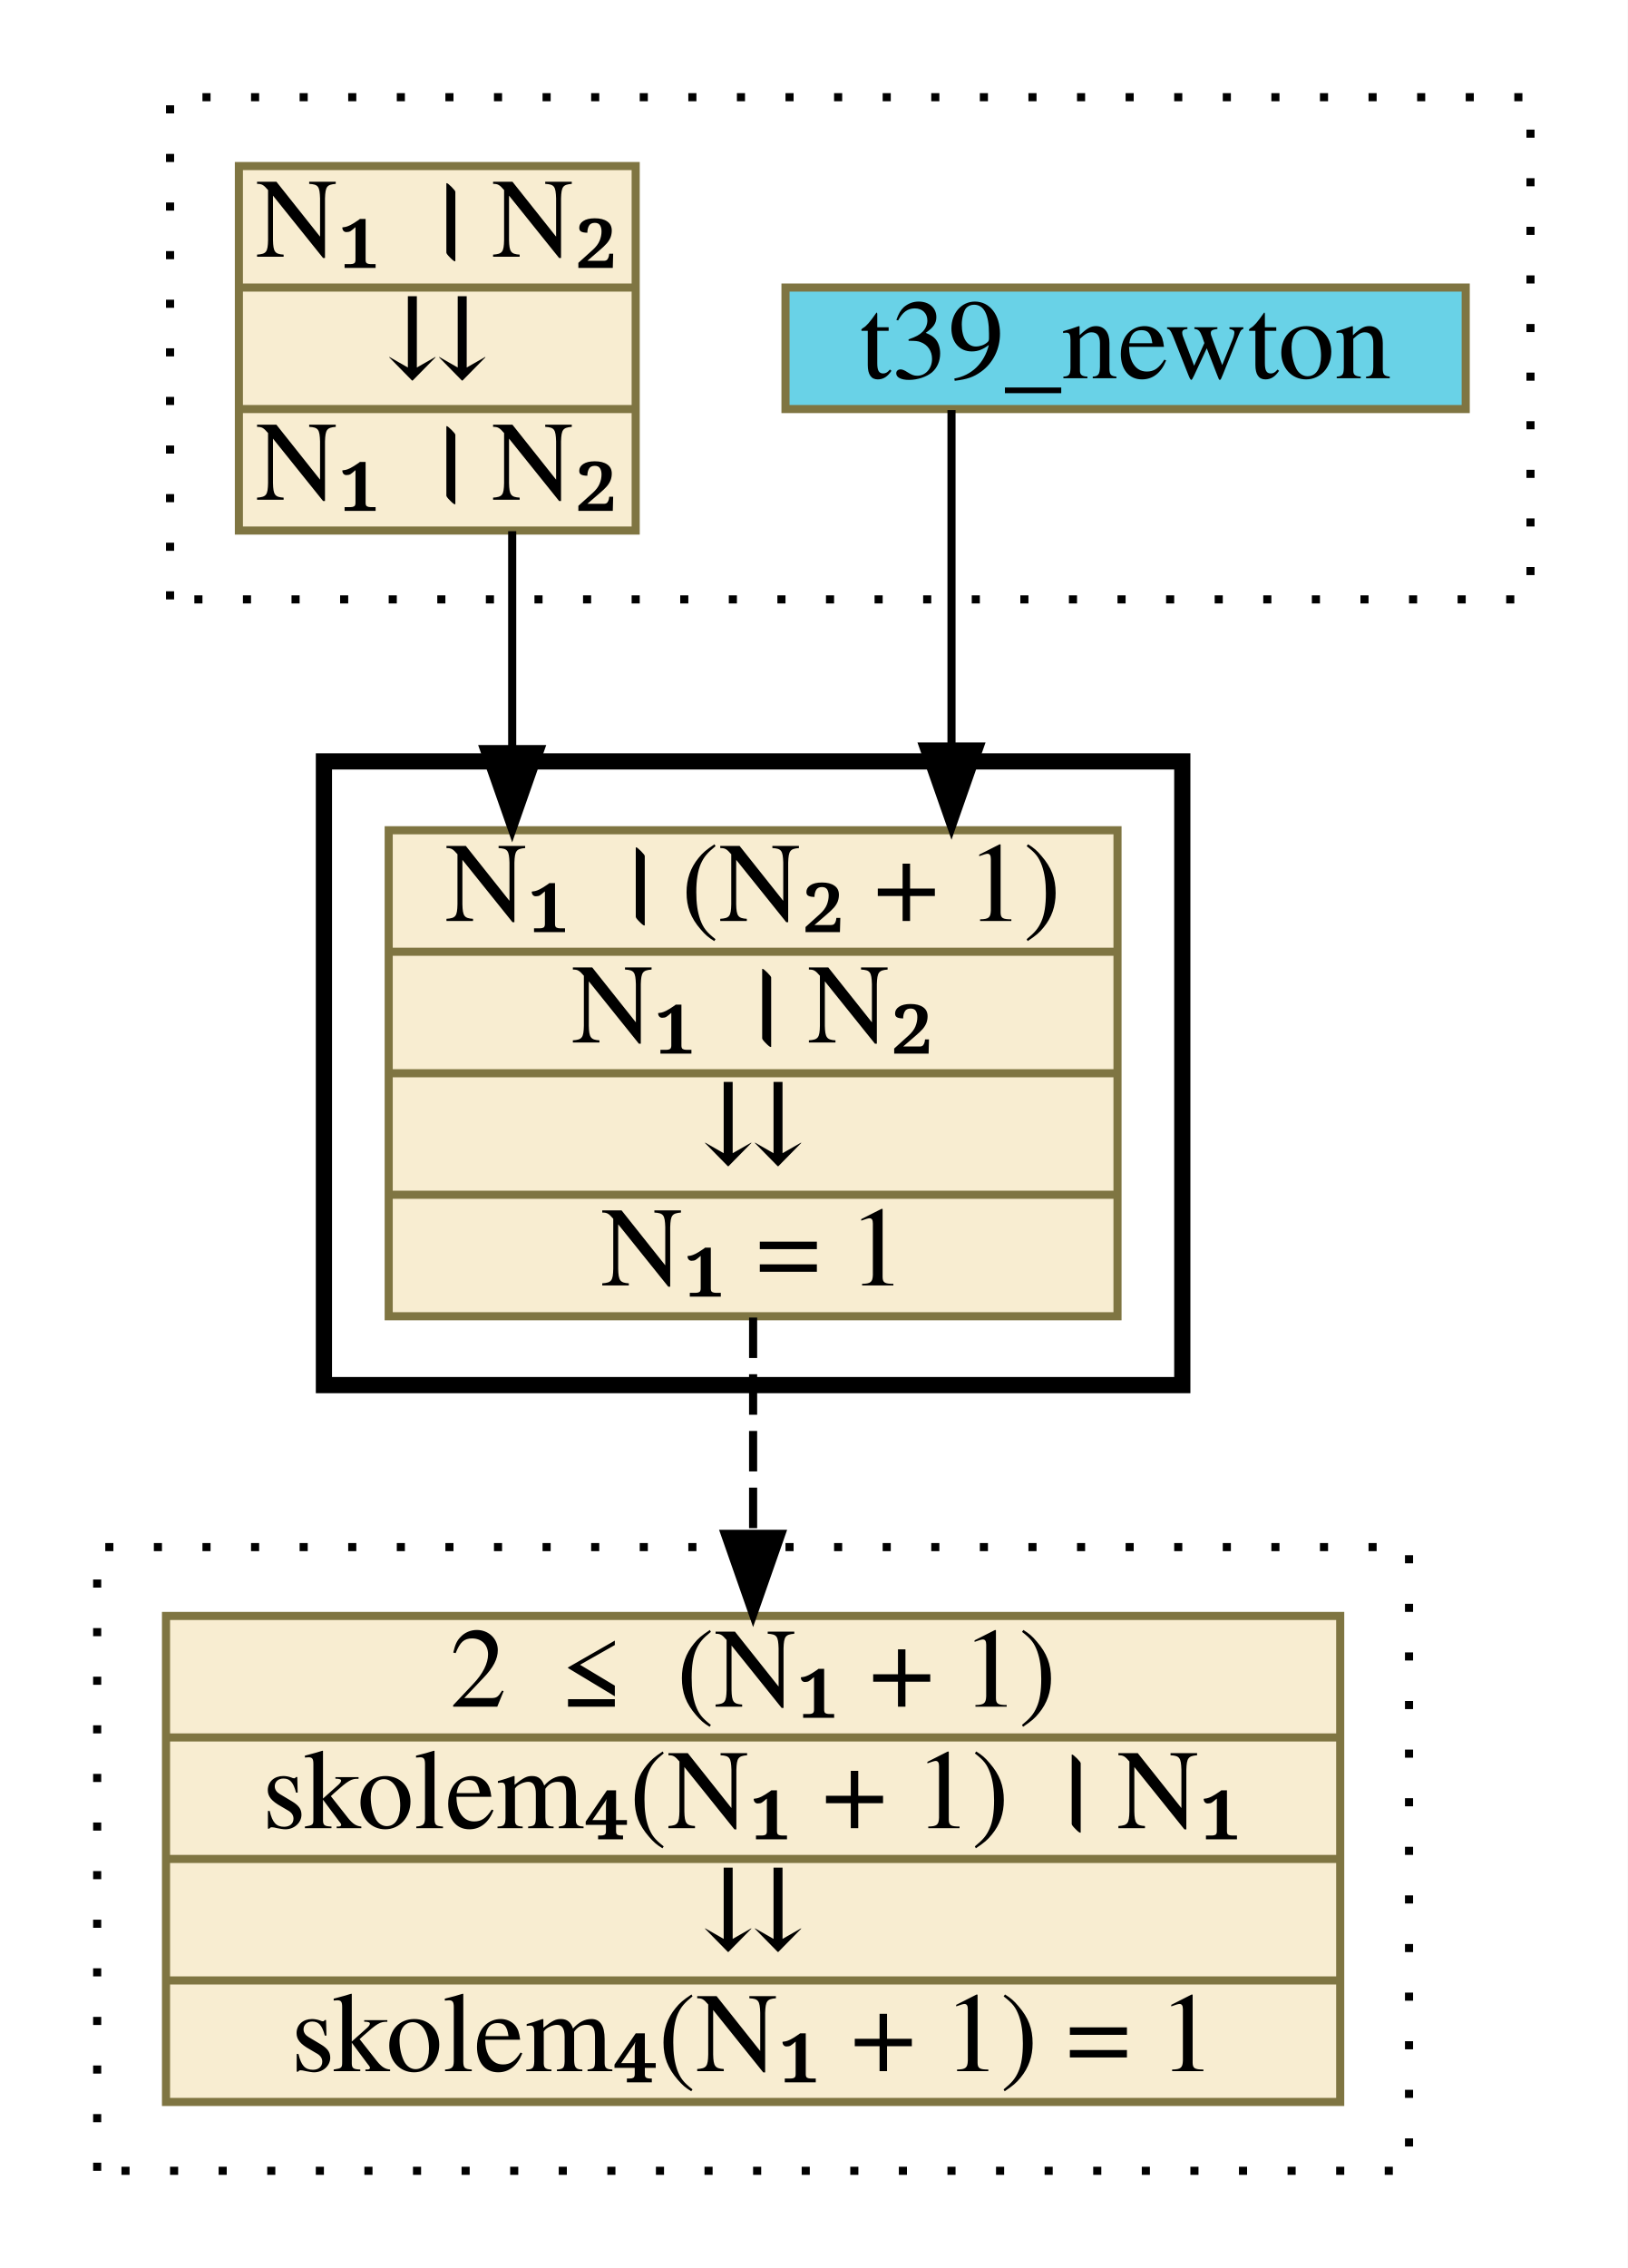
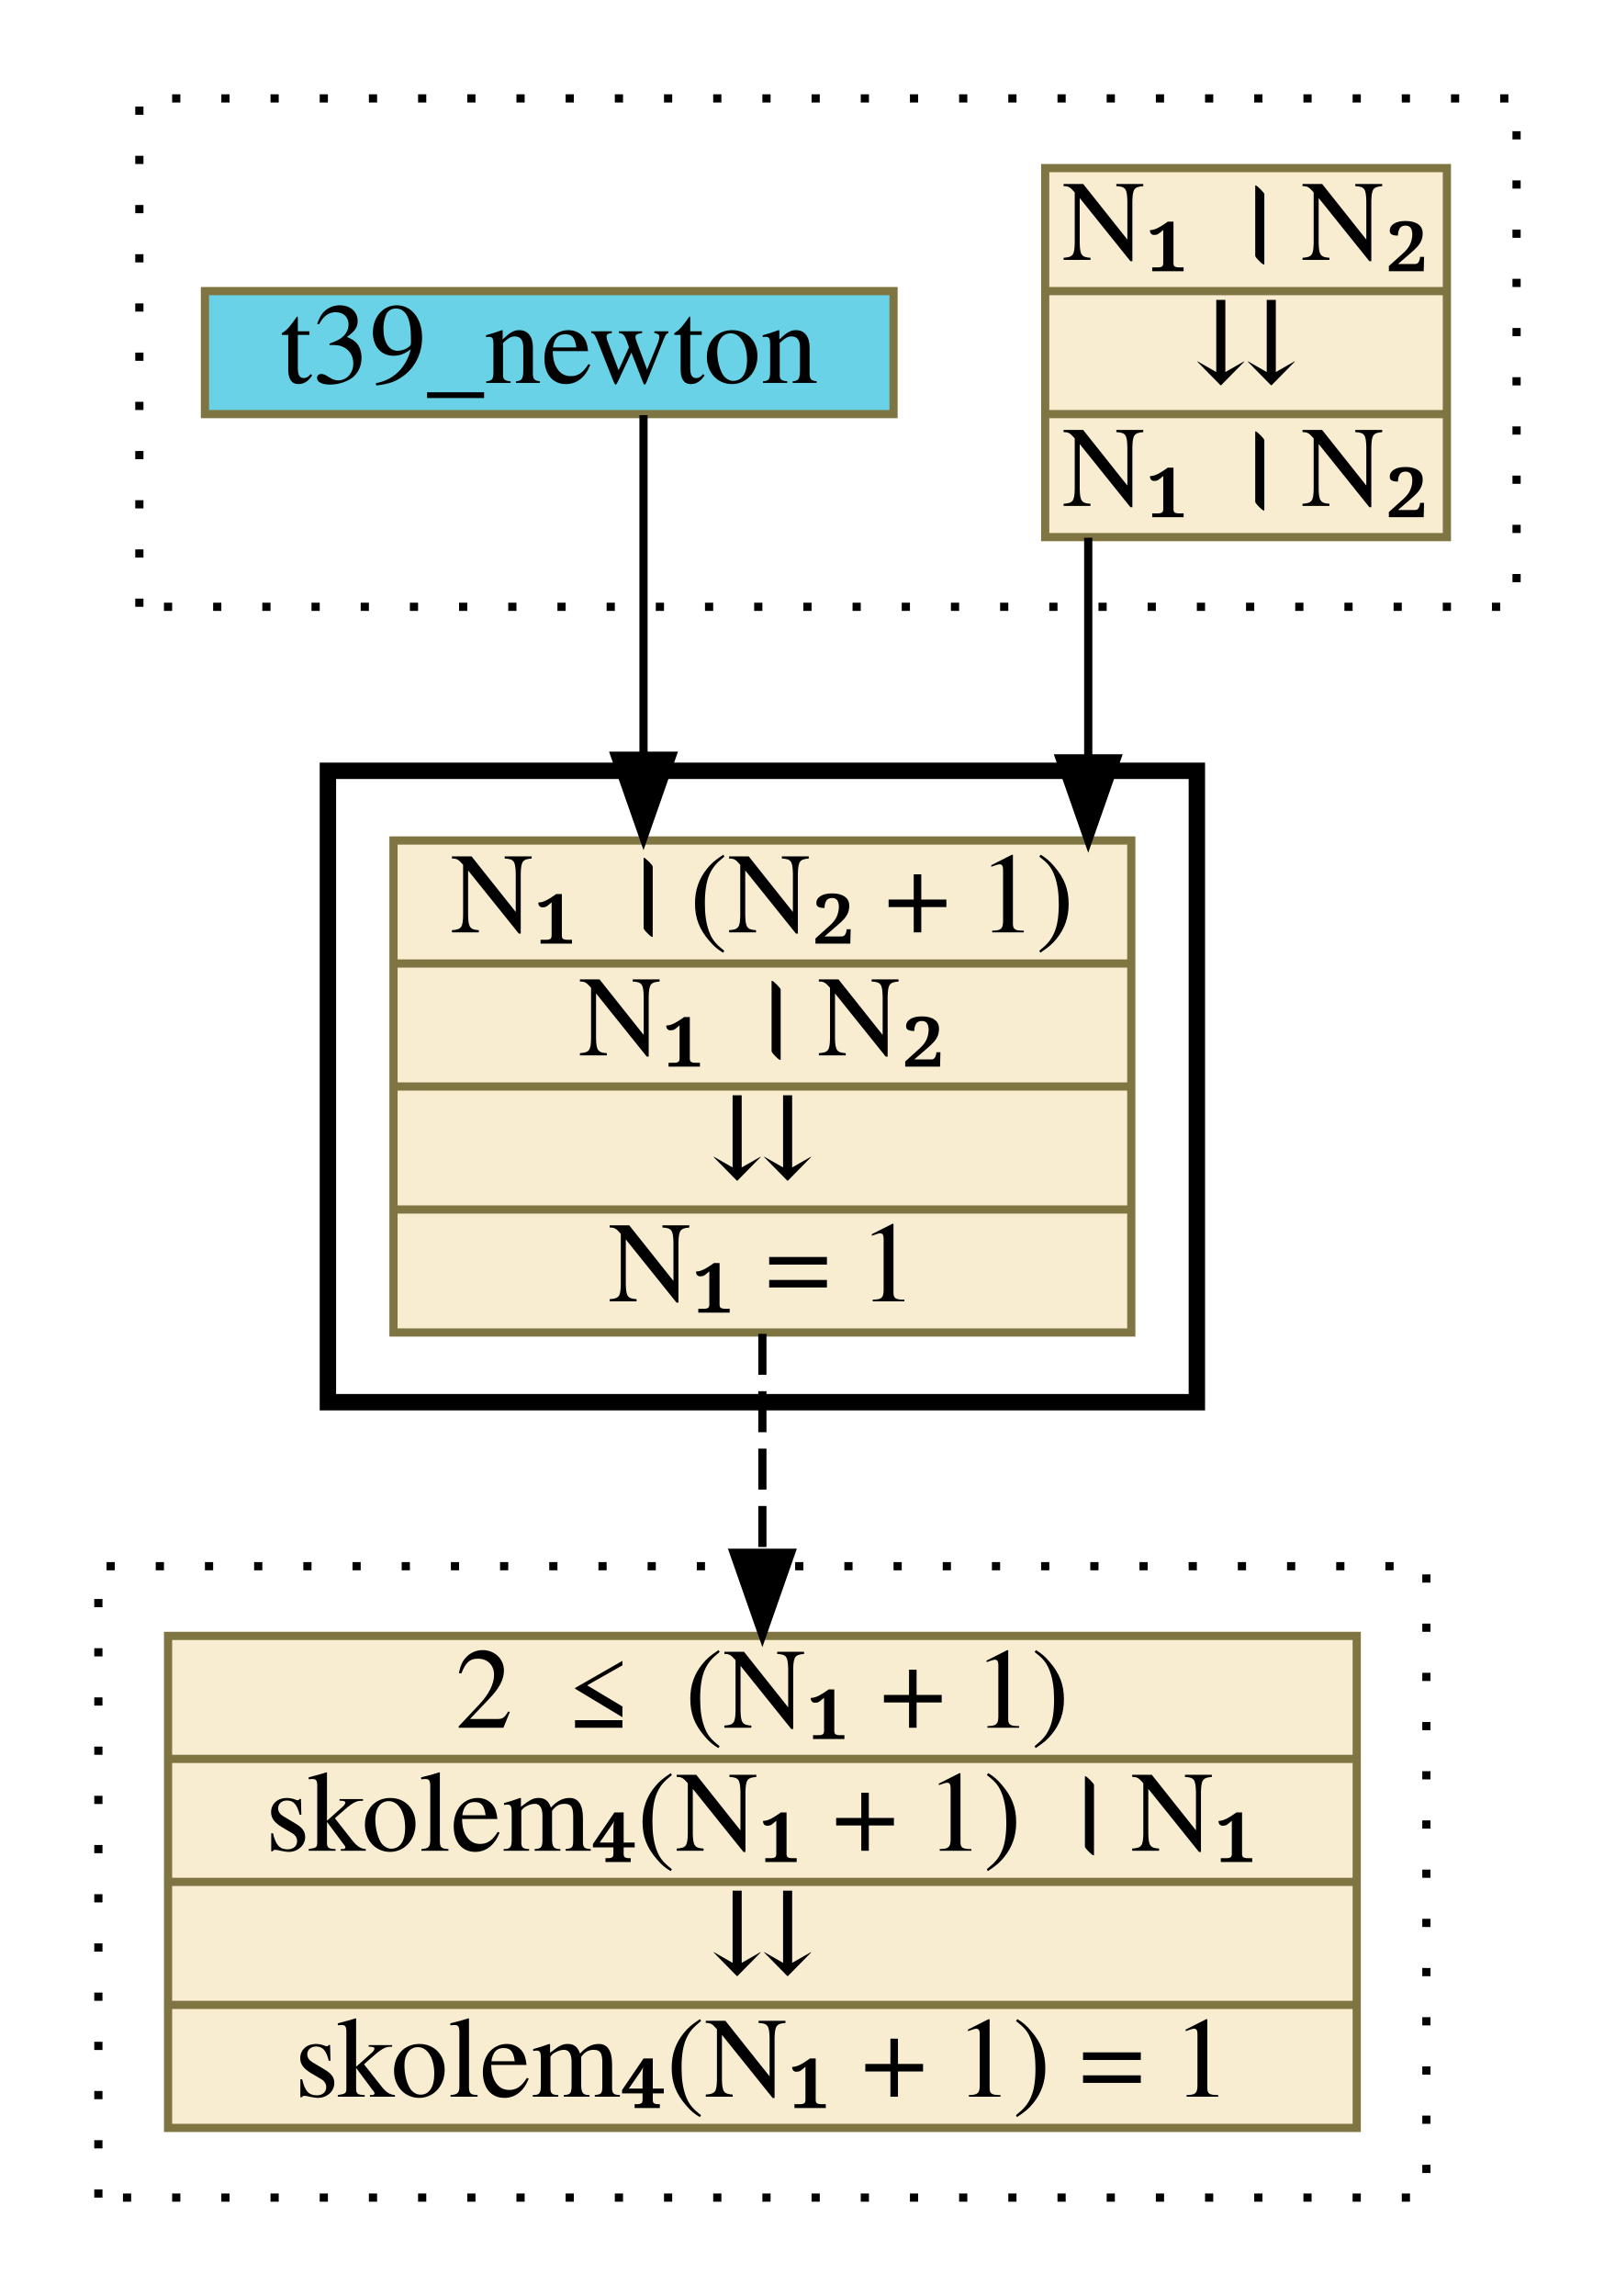
- <svg xmlns="http://www.w3.org/2000/svg" xmlns:xlink="http://www.w3.org/1999/xlink" width="201pt" height="280pt" viewBox="0.00 0.00 201.00 280.00">
+ <svg xmlns="http://www.w3.org/2000/svg" xmlns:xlink="http://www.w3.org/1999/xlink" width="197pt" height="280pt" viewBox="0.00 0.00 197.00 280.00">
  <g id="graph0" class="graph" transform="scale(1 1) rotate(0) translate(4 276)">
-     <polygon fill="white" stroke="transparent" points="-4,4 -4,-276 197,-276 197,4 -4,4" />
+     <polygon fill="white" stroke="transparent" points="-4,4 -4,-276 193,-276 193,4 -4,4" />
    <g id="clust1" class="cluster">
-       <polygon fill="none" stroke="black" stroke-dasharray="1,5" points="17,-202 17,-264 185,-264 185,-202 17,-202" />
+       <polygon fill="none" stroke="black" stroke-dasharray="1,5" points="13,-202 13,-264 181,-264 181,-202 13,-202" />
    </g>
    <g id="clust2" class="cluster">
      <polygon fill="none" stroke="black" stroke-width="2" points="36,-105 36,-182 142,-182 142,-105 36,-105" />
    </g>
    <g id="clust3" class="cluster">
      <polygon fill="none" stroke="black" stroke-dasharray="1,5" points="8,-8 8,-85 170,-85 170,-8 8,-8" />
    </g>
    <g id="node1" class="node">
      <g id="a_node1">
-         <a xlink:href="http://grid01.ciirc.cvut.cz/~mptp/7.13.01_4.181.1147/html/newton.html#T39" xlink:title="t39_newton" target="_blank">
-           <polygon fill="#69d2e7" stroke="#7f7542" points="93,-225.5 93,-240.5 177,-240.5 177,-225.5 93,-225.5" />
-           <text text-anchor="middle" x="135" y="-229.3" font-family="Times,serif" font-size="14.00">t39_newton</text>
+         <a xlink:href="c_0_42.html" xlink:title="{N₁ । N₂|⇊|N₁ । N₂}" target="_parent">
+           <polygon fill="#f8edd1" stroke="#7f7542" points="123.5,-210.5 123.5,-255.5 172.5,-255.5 172.5,-210.5 123.5,-210.5" />
+           <text text-anchor="middle" x="148" y="-244.3" font-family="Times,serif" font-size="14.00">N₁ । N₂</text>
+           <polyline fill="none" stroke="#7f7542" points="123.5,-240.5 172.5,-240.5 " />
+           <text text-anchor="middle" x="148" y="-229.3" font-family="Times,serif" font-size="14.00">⇊</text>
+           <polyline fill="none" stroke="#7f7542" points="123.5,-225.5 172.5,-225.5 " />
+           <text text-anchor="middle" x="148" y="-214.3" font-family="Times,serif" font-size="14.00">N₁ । N₂</text>
        </a>
      </g>
    </g>
    <g id="node3" class="node">
      <g id="a_node3">
        <a xlink:href="c_0_41.html" xlink:title="{N₁ । (N₂ + 1)|N₁ । N₂|⇊|N₁ = 1}" target="_parent">
          <polygon fill="#f8edd1" stroke="#7f7542" points="44,-113.5 44,-173.5 134,-173.5 134,-113.5 44,-113.5" />
          <text text-anchor="middle" x="89" y="-162.3" font-family="Times,serif" font-size="14.00">N₁ । (N₂ + 1)</text>
          <polyline fill="none" stroke="#7f7542" points="44,-158.5 134,-158.5 " />
          <text text-anchor="middle" x="89" y="-147.3" font-family="Times,serif" font-size="14.00">N₁ । N₂</text>
          <polyline fill="none" stroke="#7f7542" points="44,-143.5 134,-143.5 " />
          <text text-anchor="middle" x="89" y="-132.3" font-family="Times,serif" font-size="14.00">⇊</text>
          <polyline fill="none" stroke="#7f7542" points="44,-128.5 134,-128.5 " />
          <text text-anchor="middle" x="89" y="-117.3" font-family="Times,serif" font-size="14.00">N₁ = 1</text>
        </a>
      </g>
    </g>
    <g id="edge1" class="edge">
-       <path fill="none" stroke="black" d="M113.5,-225.37C113.5,-225.37 113.5,-183.84 113.5,-183.84" />
-       <polygon fill="black" stroke="black" points="117,-183.84 113.5,-173.84 110,-183.84 117,-183.84" />
+       <path fill="none" stroke="black" d="M128.75,-210.42C128.75,-210.42 128.75,-183.52 128.75,-183.52" />
+       <polygon fill="black" stroke="black" points="132.25,-183.52 128.75,-173.52 125.25,-183.52 132.25,-183.52" />
    </g>
    <g id="node2" class="node">
      <g id="a_node2">
-         <a xlink:href="c_0_42.html" xlink:title="{N₁ । N₂|⇊|N₁ । N₂}" target="_parent">
-           <polygon fill="#f8edd1" stroke="#7f7542" points="25.5,-210.5 25.5,-255.5 74.5,-255.5 74.5,-210.5 25.5,-210.5" />
-           <text text-anchor="middle" x="50" y="-244.3" font-family="Times,serif" font-size="14.00">N₁ । N₂</text>
-           <polyline fill="none" stroke="#7f7542" points="25.5,-240.5 74.5,-240.5 " />
-           <text text-anchor="middle" x="50" y="-229.3" font-family="Times,serif" font-size="14.00">⇊</text>
-           <polyline fill="none" stroke="#7f7542" points="25.5,-225.5 74.5,-225.5 " />
-           <text text-anchor="middle" x="50" y="-214.3" font-family="Times,serif" font-size="14.00">N₁ । N₂</text>
+         <a xlink:href="http://grid01.ciirc.cvut.cz/~mptp/7.13.01_4.181.1147/html/newton.html#T39" xlink:title="t39_newton" target="_blank">
+           <polygon fill="#69d2e7" stroke="#7f7542" points="21,-225.5 21,-240.5 105,-240.5 105,-225.5 21,-225.5" />
+           <text text-anchor="middle" x="63" y="-229.3" font-family="Times,serif" font-size="14.00">t39_newton</text>
        </a>
      </g>
    </g>
    <g id="edge2" class="edge">
-       <path fill="none" stroke="black" d="M59.25,-210.42C59.25,-210.42 59.25,-183.52 59.25,-183.52" />
-       <polygon fill="black" stroke="black" points="62.75,-183.52 59.25,-173.52 55.75,-183.52 62.75,-183.52" />
+       <path fill="none" stroke="black" d="M74.5,-225.37C74.5,-225.37 74.5,-183.84 74.5,-183.84" />
+       <polygon fill="black" stroke="black" points="78,-183.84 74.5,-173.84 71,-183.84 78,-183.84" />
    </g>
    <g id="node4" class="node">
      <g id="a_node4">
        <a xlink:href="c_0_74.html" xlink:title="{2 ≤ (N₁ + 1)|skolem₄(N₁ + 1) । N₁|⇊|skolem₄(N₁ + 1) = 1}" target="_parent">
          <polygon fill="#f8edd1" stroke="#7f7542" points="16.5,-16.5 16.5,-76.5 161.5,-76.5 161.5,-16.5 16.5,-16.5" />
          <text text-anchor="middle" x="89" y="-65.3" font-family="Times,serif" font-size="14.00">2 ≤ (N₁ + 1)</text>
          <polyline fill="none" stroke="#7f7542" points="16.5,-61.5 161.5,-61.5 " />
          <text text-anchor="middle" x="89" y="-50.3" font-family="Times,serif" font-size="14.00">skolem₄(N₁ + 1) । N₁</text>
          <polyline fill="none" stroke="#7f7542" points="16.5,-46.5 161.5,-46.5 " />
          <text text-anchor="middle" x="89" y="-35.3" font-family="Times,serif" font-size="14.00">⇊</text>
          <polyline fill="none" stroke="#7f7542" points="16.5,-31.5 161.5,-31.5 " />
          <text text-anchor="middle" x="89" y="-20.3" font-family="Times,serif" font-size="14.00">skolem₄(N₁ + 1) = 1</text>
        </a>
      </g>
    </g>
    <g id="edge3" class="edge">
      <path fill="none" stroke="black" stroke-dasharray="5,2" d="M89,-113.34C89,-113.34 89,-86.64 89,-86.64" />
      <polygon fill="black" stroke="black" points="92.5,-86.64 89,-76.64 85.5,-86.64 92.5,-86.64" />
    </g>
  </g>
</svg>
